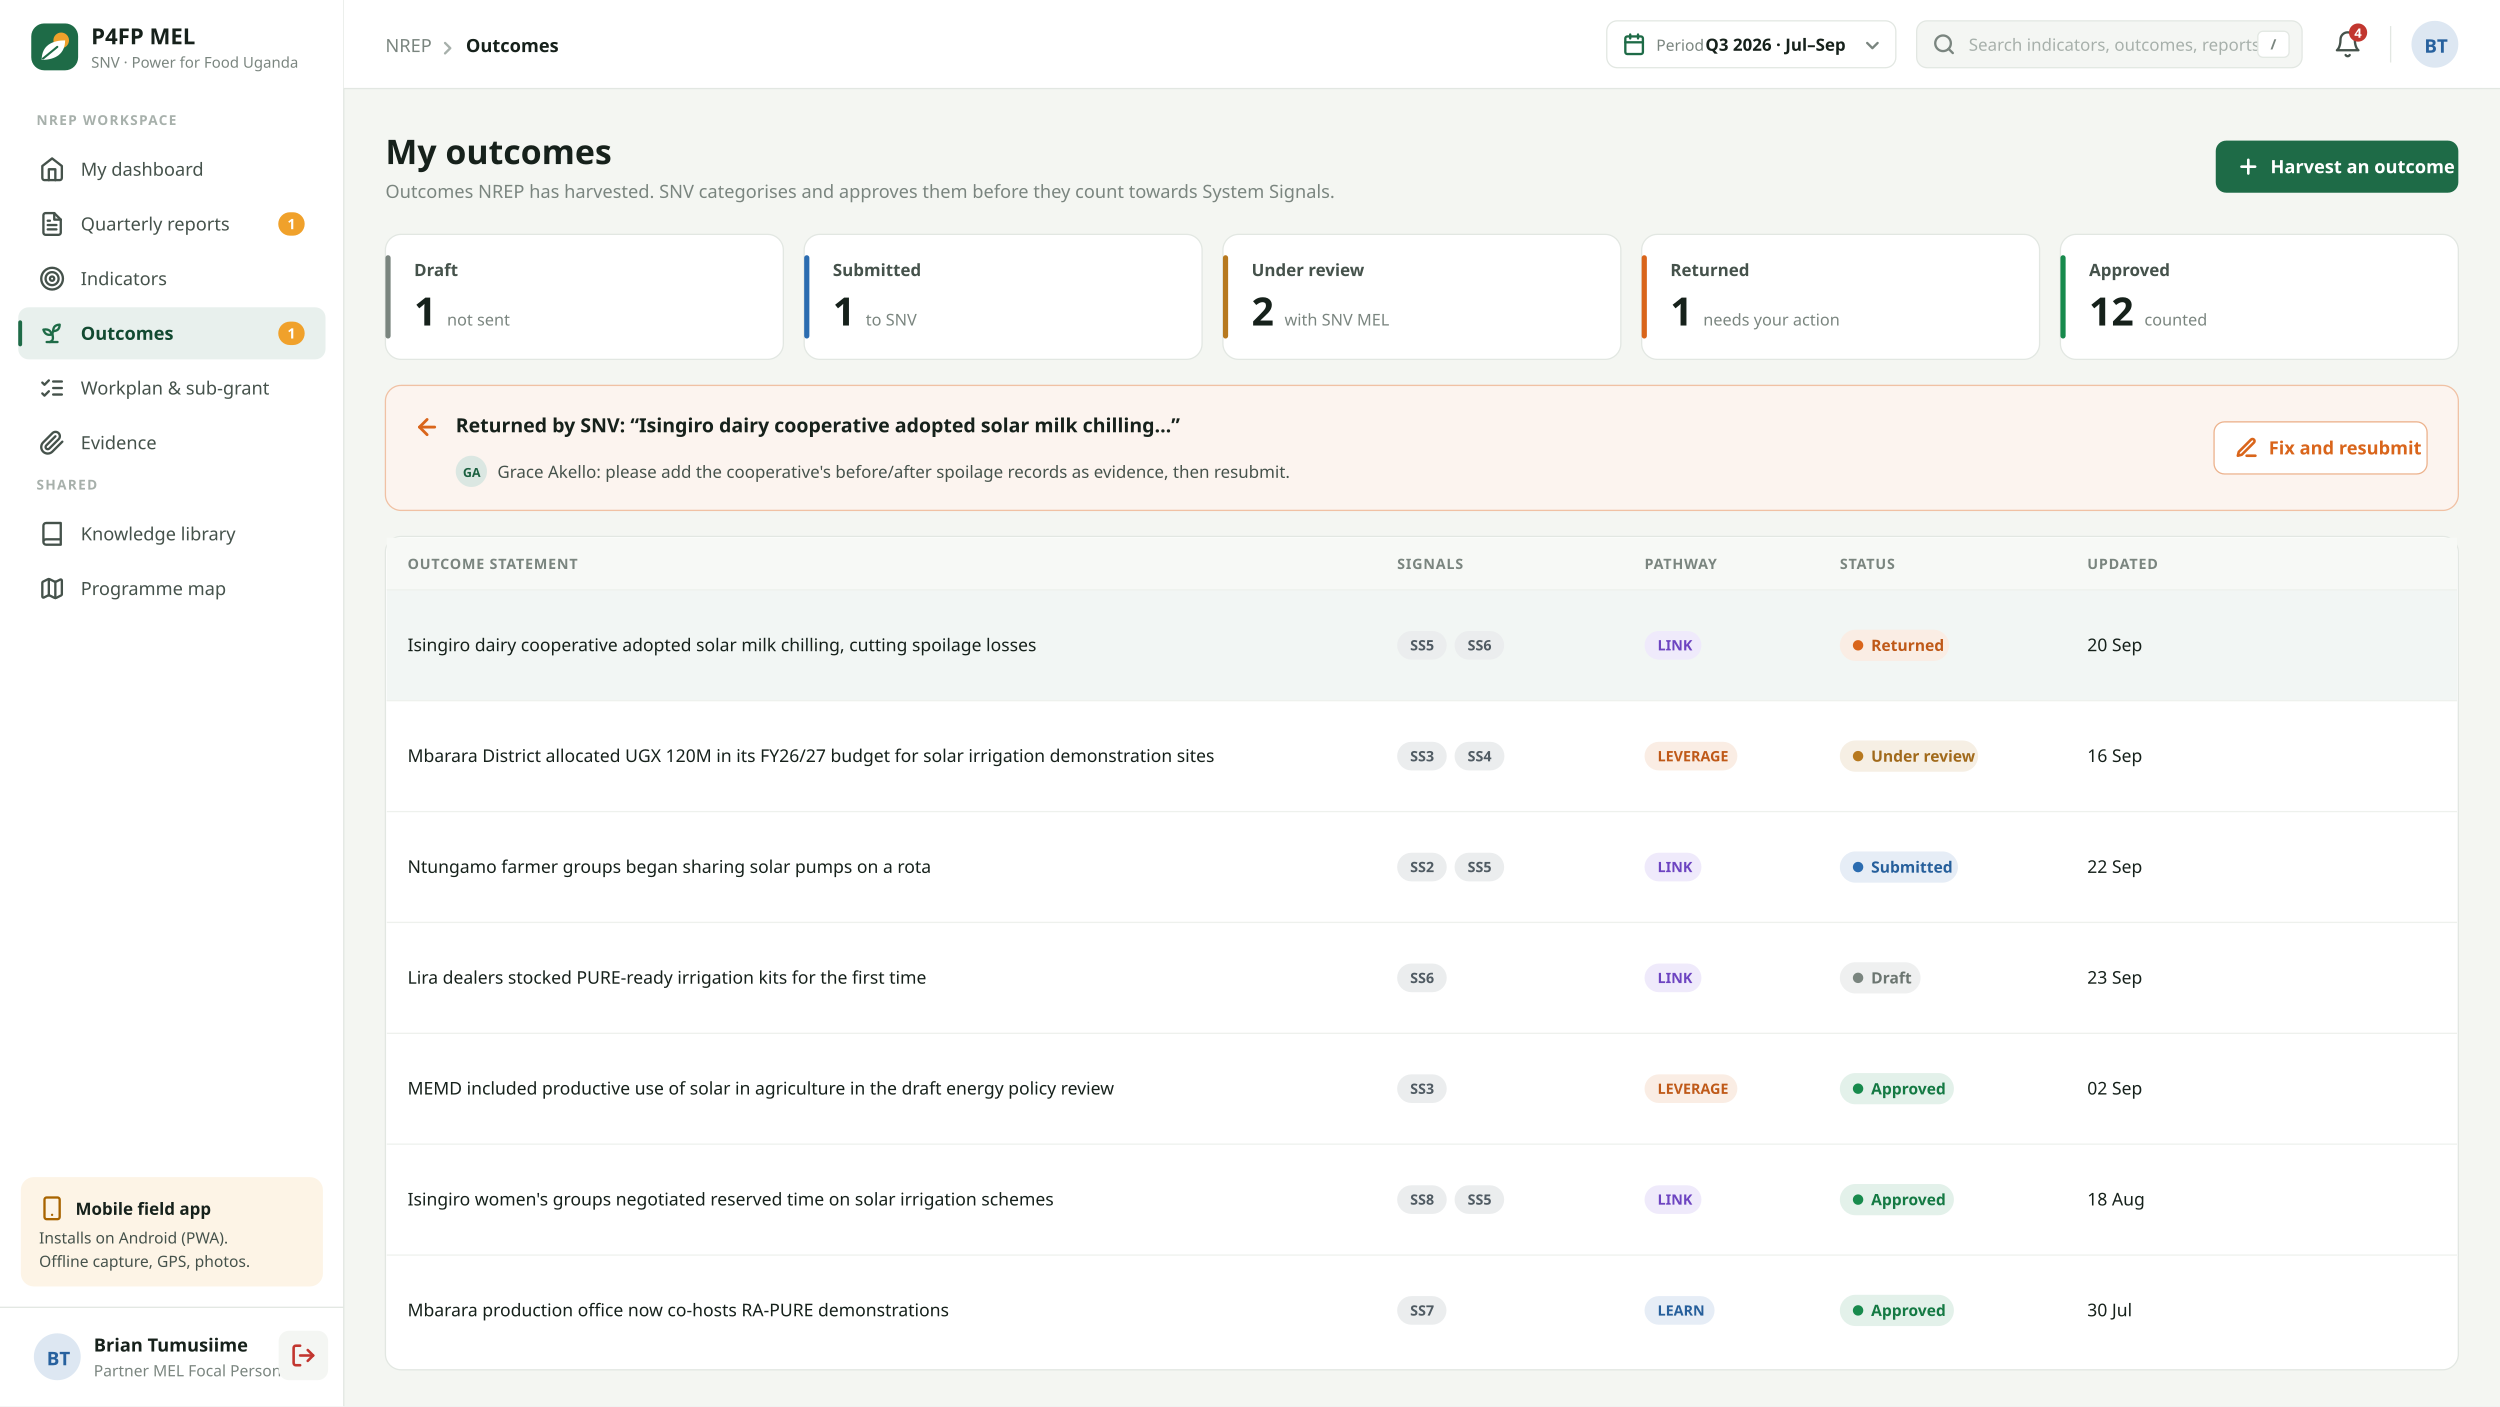
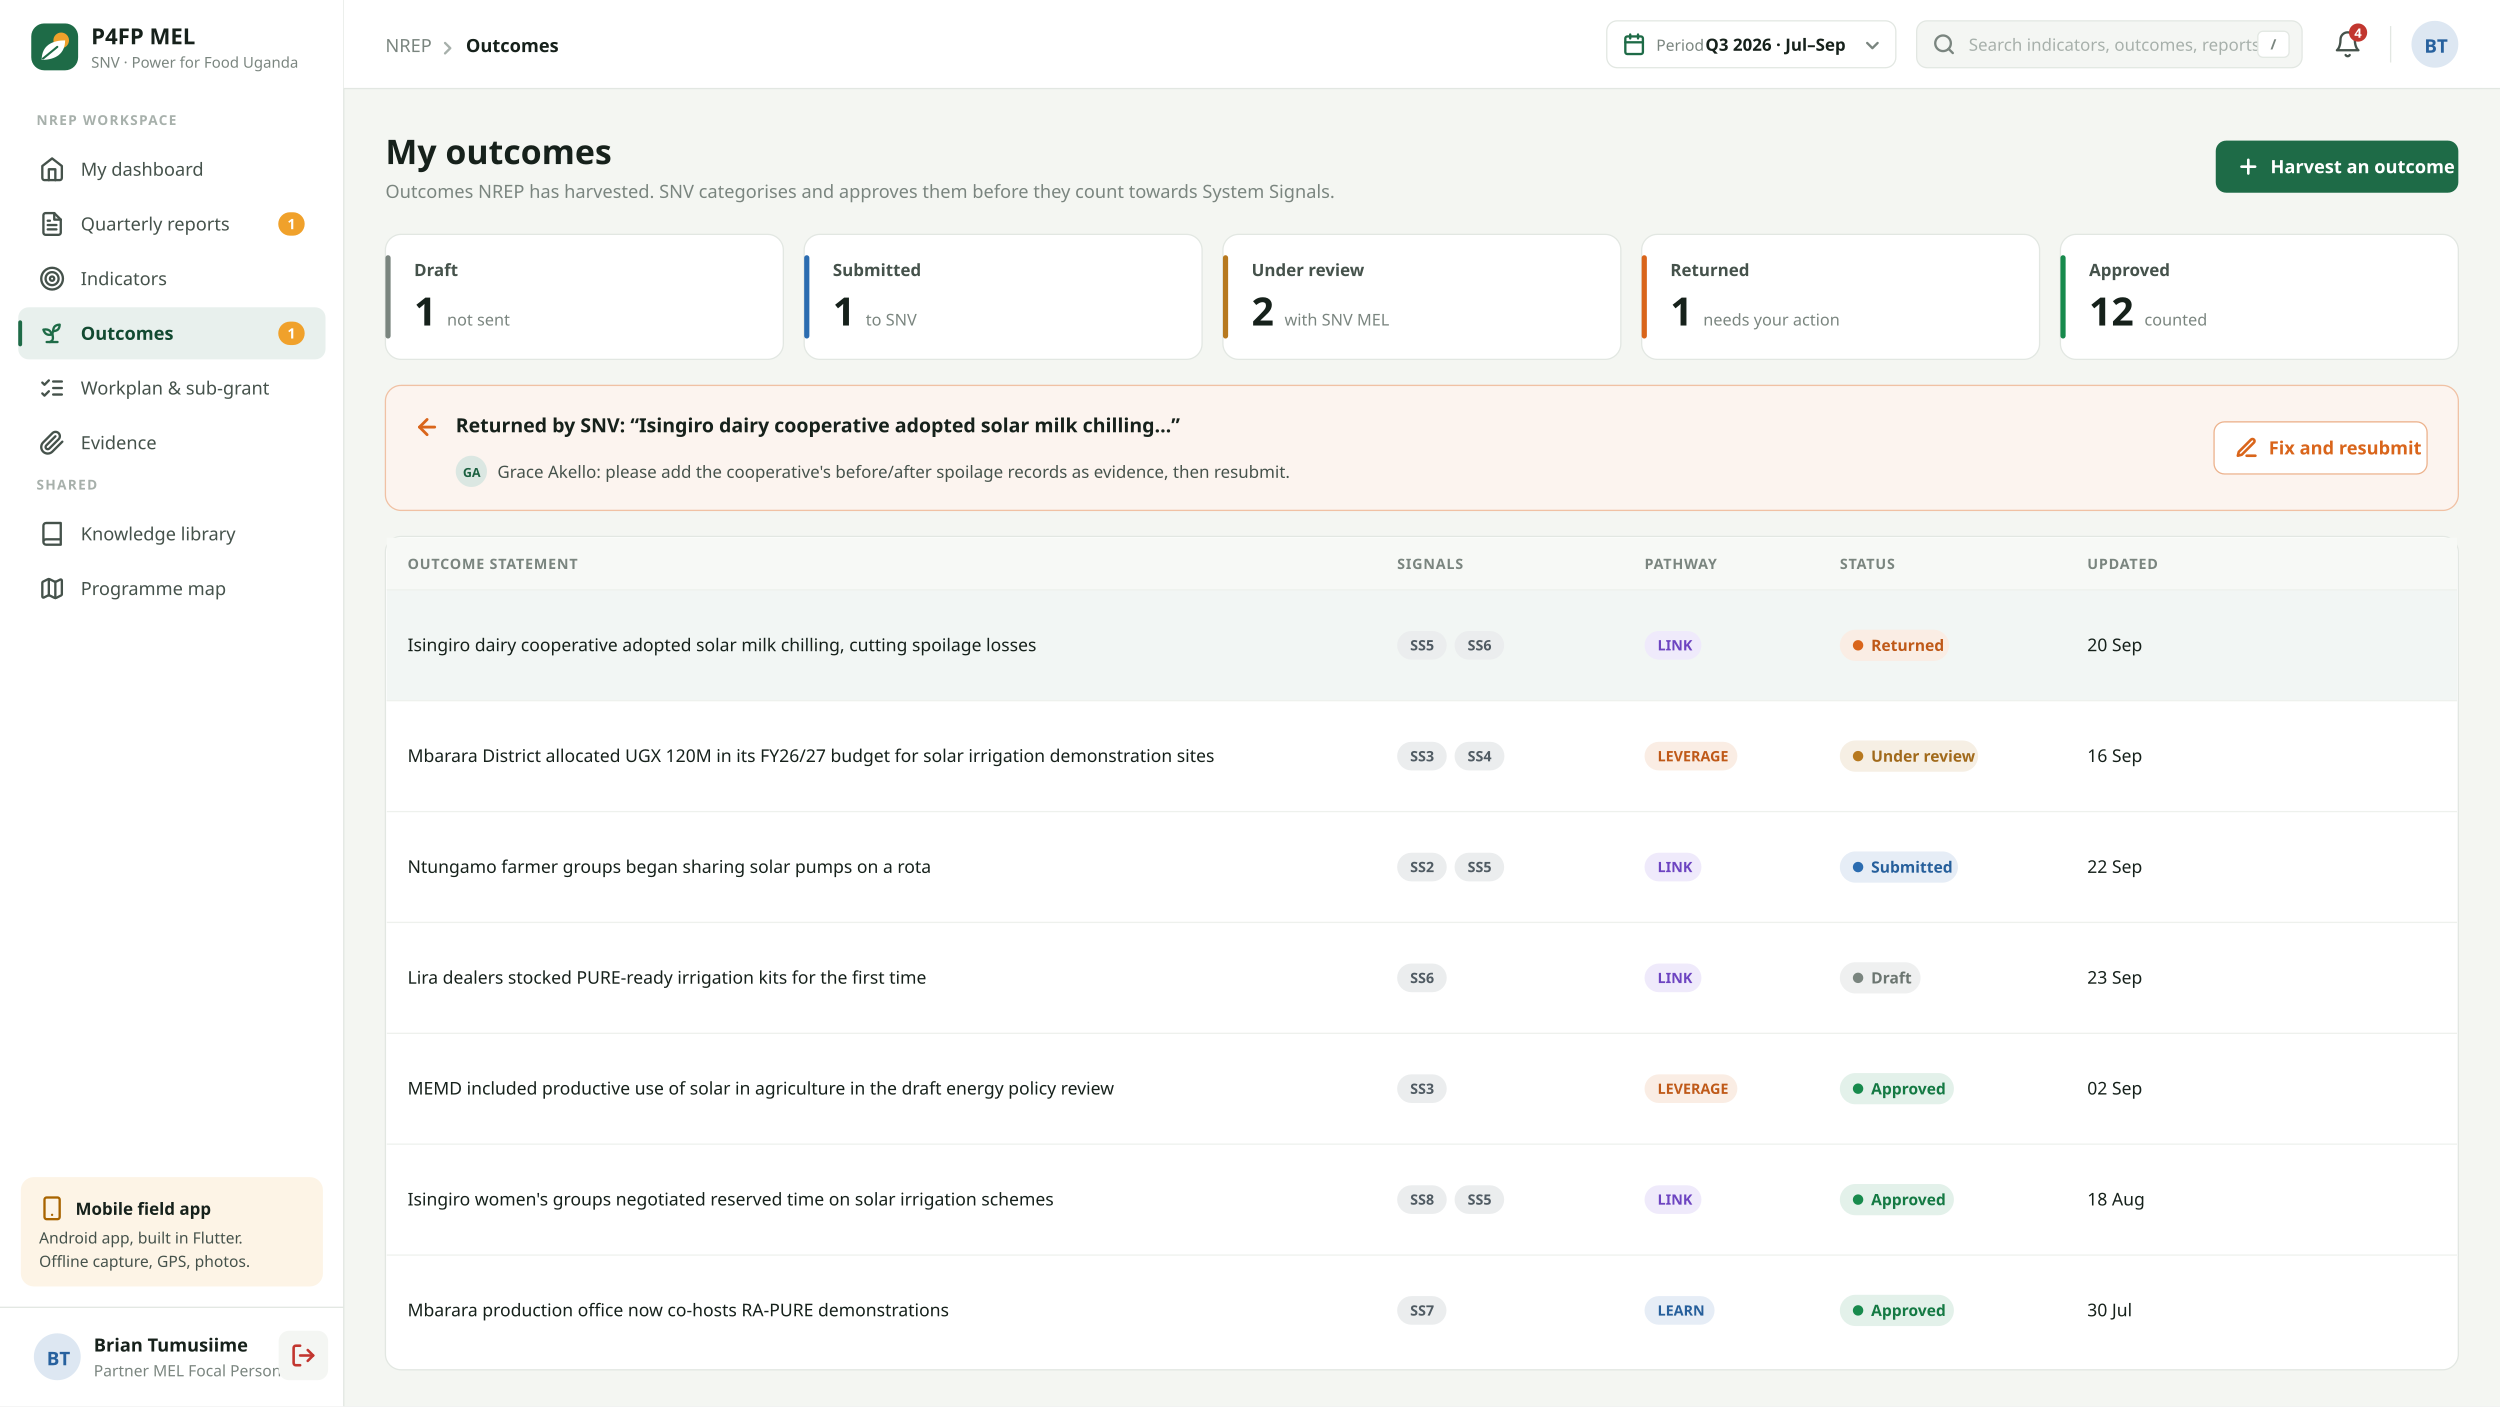
<svg xmlns="http://www.w3.org/2000/svg" width="1920" height="1080" viewBox="0 0 1920 1080">
  <rect id="page-background" x="0.0" y="0.0" width="1920.0" height="1080.0" fill="#F4F6F2" />
  <g id="sidebar">
    <rect id="sidebar-bg" x="0.0" y="0.0" width="264.0" height="1080.0" fill="#FFFFFF" />
    <line x1="264.0" y1="0.0" x2="264.0" y2="1080.0" stroke="#E2E7E2" stroke-width="1" />
    <g id="logo-mark">
      <rect x="24.0" y="18.0" width="36.0" height="36.0" rx="10.0" fill="#1E6B47" />
      <circle cx="47.0" cy="31.0" r="6.0" fill="#F0A12B" />
      <path d="M32.0 46.0 C32.0 35.0 40.0 31.0 50.0 31.0 C50.0 41.0 43.0 46.0 32.0 46.0 Z" fill="#FFFFFF" />
      <path d="M33.0 45.0 L44.0 36.0" fill="none" stroke="#1E6B47" stroke-width="1.6" stroke-linejoin="round" stroke-linecap="round" />
    </g>
    <text id="product-name" x="70.0" y="34.0" font-family="Segoe UI" font-size="17" font-weight="700" fill="#16211B">P4FP MEL</text>
    <text id="product-sub" x="70.0" y="52.0" font-family="Segoe UI" font-size="11.5" font-weight="400" fill="#7A857F">SNV · Power for Food Uganda</text>
    <text id="nav-group-NREP-WORKSPACE" x="28.0" y="96.0" font-family="Segoe UI" font-size="10.5" font-weight="600" fill="#A7B0AB" letter-spacing="1">NREP WORKSPACE</text>
    <g id="nav-My-dashboard">
      <g id="icon-home" transform="translate(30.0 120.0) scale(0.8333)">
        <path d="M3 9l9-7 9 7v11a2 2 0 0 1-2 2H5a2 2 0 0 1-2-2z" fill="none" stroke="#45524B" stroke-width="2.16" stroke-linecap="round" stroke-linejoin="round" />
        <path d="M9 22V12h6v10" fill="none" stroke="#45524B" stroke-width="2.16" stroke-linecap="round" stroke-linejoin="round" />
      </g>
      <text id="label" x="62.0" y="135.0" font-family="Segoe UI" font-size="14" font-weight="400" fill="#45524B">My dashboard</text>
    </g>
    <g id="nav-Quarterly-reports">
      <g id="icon-file" transform="translate(30.0 162.0) scale(0.8333)">
        <path d="M14 2H6a2 2 0 0 0-2 2v16a2 2 0 0 0 2 2h12a2 2 0 0 0 2-2V8z" fill="none" stroke="#45524B" stroke-width="2.16" stroke-linecap="round" stroke-linejoin="round" />
        <path d="M14 2v6h6" fill="none" stroke="#45524B" stroke-width="2.16" stroke-linecap="round" stroke-linejoin="round" />
        <path d="M16 13H8" fill="none" stroke="#45524B" stroke-width="2.16" stroke-linecap="round" stroke-linejoin="round" />
        <path d="M16 17H8" fill="none" stroke="#45524B" stroke-width="2.16" stroke-linecap="round" stroke-linejoin="round" />
        <path d="M10 9H8" fill="none" stroke="#45524B" stroke-width="2.16" stroke-linecap="round" stroke-linejoin="round" />
      </g>
      <text id="label-2" x="62.0" y="177.0" font-family="Segoe UI" font-size="14" font-weight="400" fill="#45524B">Quarterly reports</text>
      <rect id="badge" x="213.7" y="163.0" width="20.3" height="18.0" rx="9" fill="#F0A12B" />
      <text id="badge-n" x="220.7" y="176.0" font-family="Segoe UI" font-size="11" font-weight="700" fill="#FFFFFF">1</text>
    </g>
    <g id="nav-Indicators">
      <g id="icon-target" transform="translate(30.0 204.0) scale(0.8333)">
        <path d="M12 2a10 10 0 1 0 0 20 10 10 0 1 0 0-20z" fill="none" stroke="#45524B" stroke-width="2.16" stroke-linecap="round" stroke-linejoin="round" />
        <path d="M12 6a6 6 0 1 0 0 12 6 6 0 1 0 0-12z" fill="none" stroke="#45524B" stroke-width="2.16" stroke-linecap="round" stroke-linejoin="round" />
        <path d="M12 10a2 2 0 1 0 0 4 2 2 0 1 0 0-4z" fill="none" stroke="#45524B" stroke-width="2.16" stroke-linecap="round" stroke-linejoin="round" />
      </g>
      <text id="label-3" x="62.0" y="219.0" font-family="Segoe UI" font-size="14" font-weight="400" fill="#45524B">Indicators</text>
    </g>
    <g id="nav-Outcomes">
      <rect id="active-bg" x="14.0" y="236.0" width="236.0" height="40.0" rx="8" fill="#E8F0ED" />
      <rect id="active-bar" x="14.0" y="246.0" width="3.0" height="20.0" rx="1.5" fill="#1E6B47" />
      <g id="icon-sprout" transform="translate(30.0 246.0) scale(0.8333)">
        <path d="M7 20h10" fill="none" stroke="#1E6B47" stroke-width="2.16" stroke-linecap="round" stroke-linejoin="round" />
        <path d="M10 20c5.5-2.5.8-6.4 3-10" fill="none" stroke="#1E6B47" stroke-width="2.16" stroke-linecap="round" stroke-linejoin="round" />
        <path d="M9.5 9.4c1.1.8 1.8 2.2 2.3 3.7-2 .4-3.5.4-4.8-.3-1.2-.6-2.3-1.9-3-4.2 2.8-.5 4.4 0 5.5.8z" fill="none" stroke="#1E6B47" stroke-width="2.16" stroke-linecap="round" stroke-linejoin="round" />
        <path d="M14.1 6a7 7 0 0 0-1.1 4c1.9-.1 3.3-.6 4.3-1.4 1-1 1.6-2.3 1.7-4.6-2.7.1-4 1-4.9 2z" fill="none" stroke="#1E6B47" stroke-width="2.16" stroke-linecap="round" stroke-linejoin="round" />
      </g>
      <text id="label-4" x="62.0" y="261.0" font-family="Segoe UI" font-size="14" font-weight="600" fill="#124A31">Outcomes</text>
      <rect id="badge-2" x="213.7" y="247.0" width="20.3" height="18.0" rx="9" fill="#F0A12B" />
      <text id="badge-n-2" x="220.7" y="260.0" font-family="Segoe UI" font-size="11" font-weight="700" fill="#FFFFFF">1</text>
    </g>
    <g id="nav-Workplan-sub-grant">
      <g id="icon-listcheck" transform="translate(30.0 288.0) scale(0.8333)">
        <path d="M3 17l2 2 4-4" fill="none" stroke="#45524B" stroke-width="2.16" stroke-linecap="round" stroke-linejoin="round" />
        <path d="M3 7l2 2 4-4" fill="none" stroke="#45524B" stroke-width="2.16" stroke-linecap="round" stroke-linejoin="round" />
        <path d="M13 6h8" fill="none" stroke="#45524B" stroke-width="2.16" stroke-linecap="round" stroke-linejoin="round" />
        <path d="M13 12h8" fill="none" stroke="#45524B" stroke-width="2.16" stroke-linecap="round" stroke-linejoin="round" />
        <path d="M13 18h8" fill="none" stroke="#45524B" stroke-width="2.16" stroke-linecap="round" stroke-linejoin="round" />
      </g>
      <text id="label-5" x="62.0" y="303.0" font-family="Segoe UI" font-size="14" font-weight="400" fill="#45524B">Workplan &amp; sub-grant</text>
    </g>
    <g id="nav-Evidence">
      <g id="icon-clip" transform="translate(30.0 330.0) scale(0.8333)">
        <path d="M21.44 11.05l-9.19 9.19a6 6 0 0 1-8.49-8.49l8.57-8.57A4 4 0 1 1 18 8.84l-8.59 8.57a2 2 0 0 1-2.83-2.83l8.49-8.48" fill="none" stroke="#45524B" stroke-width="2.16" stroke-linecap="round" stroke-linejoin="round" />
      </g>
      <text id="label-6" x="62.0" y="345.0" font-family="Segoe UI" font-size="14" font-weight="400" fill="#45524B">Evidence</text>
    </g>
    <text id="nav-group-SHARED" x="28.0" y="376.0" font-family="Segoe UI" font-size="10.5" font-weight="600" fill="#A7B0AB" letter-spacing="1">SHARED</text>
    <g id="nav-Knowledge-library">
      <g id="icon-book" transform="translate(30.0 400.0) scale(0.8333)">
        <path d="M4 19.5v-15A2.5 2.5 0 0 1 6.5 2H20v20H6.5a2.5 2.5 0 0 1 0-5H20" fill="none" stroke="#45524B" stroke-width="2.16" stroke-linecap="round" stroke-linejoin="round" />
      </g>
      <text id="label-7" x="62.0" y="415.0" font-family="Segoe UI" font-size="14" font-weight="400" fill="#45524B">Knowledge library</text>
    </g>
    <g id="nav-Programme-map">
      <g id="icon-map" transform="translate(30.0 442.0) scale(0.8333)">
        <path d="M14.1 5.55a2 2 0 0 0 1.8 0l3.65-1.83A1 1 0 0 1 21 4.62v12.76a1 1 0 0 1-.55.9l-4.55 2.27a2 2 0 0 1-1.8 0l-4.2-2.1a2 2 0 0 0-1.8 0l-3.65 1.83A1 1 0 0 1 3 19.38V6.62a1 1 0 0 1 .55-.9l4.55-2.27a2 2 0 0 1 1.8 0z" fill="none" stroke="#45524B" stroke-width="2.16" stroke-linecap="round" stroke-linejoin="round" />
        <path d="M15 5.76v15" fill="none" stroke="#45524B" stroke-width="2.16" stroke-linecap="round" stroke-linejoin="round" />
        <path d="M9 3.24v15" fill="none" stroke="#45524B" stroke-width="2.16" stroke-linecap="round" stroke-linejoin="round" />
      </g>
      <text id="label-8" x="62.0" y="457.0" font-family="Segoe UI" font-size="14" font-weight="400" fill="#45524B">Programme map</text>
    </g>
    <g id="sidebar-help-card">
      <rect x="16.0" y="904.0" width="232.0" height="84.0" rx="10" fill="#FDF4E6" />
      <g id="icon-phone" transform="translate(30.0 918.0) scale(0.8333)">
        <path d="M7 2h10a2 2 0 0 1 2 2v16a2 2 0 0 1-2 2H7a2 2 0 0 1-2-2V4a2 2 0 0 1 2-2z" fill="none" stroke="#A86400" stroke-width="2.16" stroke-linecap="round" stroke-linejoin="round" />
        <path d="M12 18h.01" fill="none" stroke="#A86400" stroke-width="2.16" stroke-linecap="round" stroke-linejoin="round" />
      </g>
      <text id="Mobile-field-app" x="58.0" y="933.0" font-family="Segoe UI" font-size="13" font-weight="600" fill="#16211B">Mobile field app</text>
-       <text id="Installs-on-Android-PWA" x="30.0" y="955.0" font-family="Segoe UI" font-size="12" font-weight="400" fill="#45524B">Installs on Android (PWA).</text>
+       <text id="Android-app-built-in-Flutte" x="30.0" y="955.0" font-family="Segoe UI" font-size="12" font-weight="400" fill="#45524B">Android app, built in Flutter.</text>
      <text id="Offline-capture-GPS-photos" x="30.0" y="973.0" font-family="Segoe UI" font-size="12" font-weight="400" fill="#45524B">Offline capture, GPS, photos.</text>
    </g>
    <g id="sidebar-user">
      <line x1="0.0" y1="1004.0" x2="264.0" y2="1004.0" stroke="#E2E7E2" stroke-width="1" />
      <g id="avatar-BT">
        <circle cx="44.0" cy="1042.0" r="18.0" fill="#DDE7F2" />
        <text id="BT" x="35.9" y="1048.5" font-family="Segoe UI" font-size="14.4" font-weight="600" fill="#27619E">BT</text>
      </g>
      <text id="Brian-Tumusiime" x="72.0" y="1038.0" font-family="Segoe UI" font-size="14" font-weight="600" fill="#16211B">Brian Tumusiime</text>
      <text id="Partner-MEL-Focal-Person" x="72.0" y="1057.0" font-family="Segoe UI" font-size="12" font-weight="400" fill="#7A857F">Partner MEL Focal Person</text>
      <rect id="sign-out-button" x="214.0" y="1022.0" width="38.0" height="38.0" rx="8" fill="#F4F6F3" />
      <g id="icon-logout" transform="translate(223.0 1031.0) scale(0.8333)">
        <path d="M9 21H5a2 2 0 0 1-2-2V5a2 2 0 0 1 2-2h4" fill="none" stroke="#C2362F" stroke-width="2.40" stroke-linecap="round" stroke-linejoin="round" />
        <path d="M16 17l5-5-5-5" fill="none" stroke="#C2362F" stroke-width="2.40" stroke-linecap="round" stroke-linejoin="round" />
        <path d="M21 12H9" fill="none" stroke="#C2362F" stroke-width="2.40" stroke-linecap="round" stroke-linejoin="round" />
      </g>
    </g>
  </g>
  <g id="top-bar">
    <rect id="top-bar-bg" x="264.0" y="0.0" width="1656.0" height="68.0" fill="#FFFFFF" />
    <line x1="264.0" y1="68.0" x2="1920.0" y2="68.0" stroke="#E2E7E2" stroke-width="1" />
    <text id="crumb-NREP" x="296.0" y="40.0" font-family="Segoe UI" font-size="14" font-weight="400" fill="#7A857F">NREP</text>
    <g id="icon-chevright" transform="translate(335.8 29.0) scale(0.6667)">
      <path d="M9 18l6-6-6-6" fill="none" stroke="#A7B0AB" stroke-width="2.70" stroke-linecap="round" stroke-linejoin="round" />
    </g>
    <text id="crumb-Outcomes" x="357.8" y="40.0" font-family="Segoe UI" font-size="14" font-weight="600" fill="#16211B">Outcomes</text>
    <g id="avatar-BT-2">
      <circle cx="1870.0" cy="34.0" r="18.0" fill="#DDE7F2" />
      <text id="BT-2" x="1861.9" y="40.5" font-family="Segoe UI" font-size="14.4" font-weight="600" fill="#27619E">BT</text>
    </g>
    <line x1="1836.0" y1="20.0" x2="1836.0" y2="48.0" stroke="#E2E7E2" stroke-width="1" />
    <g id="notifications">
      <g id="icon-bell" transform="translate(1792.0 23.0) scale(0.9167)">
        <path d="M6 8a6 6 0 0 1 12 0c0 7 3 9 3 9H3s3-2 3-9" fill="none" stroke="#45524B" stroke-width="1.96" stroke-linecap="round" stroke-linejoin="round" />
        <path d="M10.3 21a1.94 1.94 0 0 0 3.4 0" fill="none" stroke="#45524B" stroke-width="1.96" stroke-linecap="round" stroke-linejoin="round" />
      </g>
      <circle cx="1811.0" cy="25.0" r="7.0" fill="#C2362F" />
      <text id="4" x="1808.1" y="29.0" font-family="Segoe UI" font-size="10" font-weight="700" fill="#FFFFFF">4</text>
    </g>
    <g id="search">
      <rect x="1472.0" y="16.0" width="296.0" height="36.0" rx="8" fill="#F4F6F3" stroke="#E2E7E2" stroke-width="1" />
      <g id="icon-search" transform="translate(1484.0 25.0) scale(0.75)">
        <path d="M11 3a8 8 0 1 0 0 16 8 8 0 1 0 0-16z" fill="none" stroke="#7A857F" stroke-width="2.40" stroke-linecap="round" stroke-linejoin="round" />
        <path d="M21 21l-4.3-4.3" fill="none" stroke="#7A857F" stroke-width="2.40" stroke-linecap="round" stroke-linejoin="round" />
      </g>
      <text id="Search-indicators-outcomes" x="1512.0" y="39.0" font-family="Segoe UI" font-size="13" font-weight="400" fill="#A7B0AB">Search indicators, outcomes, reports…</text>
      <rect x="1734.0" y="24.0" width="24.0" height="20.0" rx="4" fill="#FFFFFF" stroke="#E2E7E2" stroke-width="1" />
      <text id="layer" x="1743.7" y="38.0" font-family="Segoe UI" font-size="11" font-weight="600" fill="#7A857F">/</text>
    </g>
    <g id="period-selector">
      <rect x="1234.0" y="16.0" width="222.0" height="36.0" rx="8" fill="#FFFFFF" stroke="#E2E7E2" stroke-width="1" />
      <g id="icon-calendar" transform="translate(1246.0 25.0) scale(0.75)">
        <path d="M5 4h14a2 2 0 0 1 2 2v14a2 2 0 0 1-2 2H5a2 2 0 0 1-2-2V6a2 2 0 0 1 2-2z" fill="none" stroke="#1E6B47" stroke-width="2.40" stroke-linecap="round" stroke-linejoin="round" />
        <path d="M16 2v4" fill="none" stroke="#1E6B47" stroke-width="2.40" stroke-linecap="round" stroke-linejoin="round" />
        <path d="M8 2v4" fill="none" stroke="#1E6B47" stroke-width="2.40" stroke-linecap="round" stroke-linejoin="round" />
        <path d="M3 10h18" fill="none" stroke="#1E6B47" stroke-width="2.40" stroke-linecap="round" stroke-linejoin="round" />
      </g>
      <text id="Period" x="1272.0" y="39.0" font-family="Segoe UI" font-size="12" font-weight="400" fill="#7A857F">Period</text>
      <text id="Q3-2026-Jul-Sep" x="1309.7" y="39.0" font-family="Segoe UI" font-size="13" font-weight="600" fill="#16211B">Q3 2026 · Jul–Sep</text>
      <g id="icon-chevdown" transform="translate(1430.0 27.0) scale(0.6667)">
        <path d="M6 9l6 6 6-6" fill="none" stroke="#7A857F" stroke-width="2.70" stroke-linecap="round" stroke-linejoin="round" />
      </g>
    </g>
  </g>
  <text id="page-title" x="296.0" y="126.0" font-family="Segoe UI" font-size="26" font-weight="700" fill="#16211B">My outcomes</text>
  <text id="page-subtitle" x="296.0" y="152.0" font-family="Segoe UI" font-size="14" font-weight="400" fill="#7A857F">Outcomes NREP has harvested. SNV categorises and approves them before they count towards System Signals.</text>
  <g id="button-Harvest-an-outcome">
    <rect x="1701.7" y="108.0" width="186.3" height="40.0" rx="8" fill="#1E6B47" />
    <g id="icon-plus" transform="translate(1717.7 119.0) scale(0.75)">
      <path d="M12 5v14" fill="none" stroke="#FFFFFF" stroke-width="2.67" stroke-linecap="round" stroke-linejoin="round" />
      <path d="M5 12h14" fill="none" stroke="#FFFFFF" stroke-width="2.67" stroke-linecap="round" stroke-linejoin="round" />
    </g>
    <text id="Harvest-an-outcome" x="1743.7" y="133.0" font-family="Segoe UI" font-size="14" font-weight="600" fill="#FFFFFF">Harvest an outcome</text>
  </g>
  <g id="tile-Draft">
    <rect x="296.0" y="180.0" width="305.6" height="96.0" rx="12" fill="#FFFFFF" stroke="#E2E7E2" stroke-width="1" />
    <rect x="296.0" y="196.0" width="4.0" height="64.0" rx="2" fill="#7A857F" />
    <text id="Draft" x="318.0" y="212.0" font-family="Segoe UI" font-size="13" font-weight="600" fill="#45524B">Draft</text>
    <text id="1" x="318.0" y="250.0" font-family="Segoe UI" font-size="30" font-weight="700" fill="#16211B">1</text>
    <text id="not-sent" x="343.3" y="250.0" font-family="Segoe UI" font-size="12.5" font-weight="400" fill="#7A857F">not sent</text>
  </g>
  <g id="tile-Submitted">
    <rect x="617.6" y="180.0" width="305.6" height="96.0" rx="12" fill="#FFFFFF" stroke="#E2E7E2" stroke-width="1" />
    <rect x="617.6" y="196.0" width="4.0" height="64.0" rx="2" fill="#2B6CB0" />
    <text id="Submitted" x="639.6" y="212.0" font-family="Segoe UI" font-size="13" font-weight="600" fill="#45524B">Submitted</text>
    <text id="1-2" x="639.6" y="250.0" font-family="Segoe UI" font-size="30" font-weight="700" fill="#16211B">1</text>
    <text id="to-SNV" x="664.9" y="250.0" font-family="Segoe UI" font-size="12.5" font-weight="400" fill="#7A857F">to SNV</text>
  </g>
  <g id="tile-Under-review">
    <rect x="939.2" y="180.0" width="305.6" height="96.0" rx="12" fill="#FFFFFF" stroke="#E2E7E2" stroke-width="1" />
    <rect x="939.2" y="196.0" width="4.0" height="64.0" rx="2" fill="#B7791F" />
    <text id="Under-review" x="961.2" y="212.0" font-family="Segoe UI" font-size="13" font-weight="600" fill="#45524B">Under review</text>
    <text id="2" x="961.2" y="250.0" font-family="Segoe UI" font-size="30" font-weight="700" fill="#16211B">2</text>
    <text id="with-SNV-MEL" x="986.5" y="250.0" font-family="Segoe UI" font-size="12.5" font-weight="400" fill="#7A857F">with SNV MEL</text>
  </g>
  <g id="tile-Returned">
    <rect x="1260.8" y="180.0" width="305.6" height="96.0" rx="12" fill="#FFFFFF" stroke="#E2E7E2" stroke-width="1" />
    <rect x="1260.8" y="196.0" width="4.0" height="64.0" rx="2" fill="#D9651B" />
    <text id="Returned" x="1282.8" y="212.0" font-family="Segoe UI" font-size="13" font-weight="600" fill="#45524B">Returned</text>
    <text id="1-3" x="1282.8" y="250.0" font-family="Segoe UI" font-size="30" font-weight="700" fill="#16211B">1</text>
    <text id="needs-your-action" x="1308.1" y="250.0" font-family="Segoe UI" font-size="12.5" font-weight="400" fill="#7A857F">needs your action</text>
  </g>
  <g id="tile-Approved">
    <rect x="1582.4" y="180.0" width="305.6" height="96.0" rx="12" fill="#FFFFFF" stroke="#E2E7E2" stroke-width="1" />
    <rect x="1582.4" y="196.0" width="4.0" height="64.0" rx="2" fill="#178A4C" />
    <text id="Approved" x="1604.4" y="212.0" font-family="Segoe UI" font-size="13" font-weight="600" fill="#45524B">Approved</text>
    <text id="12" x="1604.4" y="250.0" font-family="Segoe UI" font-size="30" font-weight="700" fill="#16211B">12</text>
    <text id="counted" x="1646.9" y="250.0" font-family="Segoe UI" font-size="12.5" font-weight="400" fill="#7A857F">counted</text>
  </g>
  <g id="returned-banner">
    <rect x="296.0" y="296.0" width="1592.0" height="96.0" rx="12" fill="#FCF4EF" stroke="#F0C1A4" stroke-width="1" />
    <g id="icon-arrowleft" transform="translate(318.0 318.0) scale(0.8333)">
      <path d="M19 12H5" fill="none" stroke="#D9651B" stroke-width="2.64" stroke-linecap="round" stroke-linejoin="round" />
      <path d="M12 19l-7-7 7-7" fill="none" stroke="#D9651B" stroke-width="2.64" stroke-linecap="round" stroke-linejoin="round" />
    </g>
    <text id="Returned-by-SNV-Isingiro-d" x="350.0" y="332.0" font-family="Segoe UI" font-size="15" font-weight="600" fill="#16211B">Returned by SNV: “Isingiro dairy cooperative adopted solar milk chilling…”</text>
    <g id="avatar-GA">
      <circle cx="362.0" cy="362.0" r="12.0" fill="#DBE7E2" />
      <text id="GA" x="355.5" y="366.3" font-family="Segoe UI" font-size="9.6" font-weight="600" fill="#1B6040">GA</text>
    </g>
    <text id="Grace-Akello-please-add-the" x="382.0" y="367.0" font-family="Segoe UI" font-size="13" font-weight="400" fill="#45524B">Grace Akello: please add the cooperative's before/after spoilage records as evidence, then resubmit.</text>
    <g id="button-Fix-and-resubmit">
      <rect x="1700.4" y="324.0" width="163.6" height="40.0" rx="8" fill="#FFFFFF" stroke="#ECB28D" stroke-width="1" />
      <g id="icon-edit" transform="translate(1716.4 335.0) scale(0.75)">
        <path d="M12 20h9" fill="none" stroke="#D9651B" stroke-width="2.67" stroke-linecap="round" stroke-linejoin="round" />
        <path d="M16.5 3.5a2.12 2.12 0 0 1 3 3L7 19l-4 1 1-4z" fill="none" stroke="#D9651B" stroke-width="2.67" stroke-linecap="round" stroke-linejoin="round" />
      </g>
      <text id="Fix-and-resubmit" x="1742.4" y="349.0" font-family="Segoe UI" font-size="14" font-weight="600" fill="#D9651B">Fix and resubmit</text>
    </g>
  </g>
  <g id="outcome-list">
    <rect x="296.0" y="412.0" width="1592.0" height="640.0" rx="12" fill="#FFFFFF" stroke="#E2E7E2" stroke-width="1" />
    <g id="table">
      <rect id="header-bg" x="297.0" y="413.0" width="1590.0" height="40.0" fill="#F7F9F6" />
      <text id="OUTCOME-STATEMENT" x="313.0" y="437.0" font-family="Segoe UI" font-size="11" font-weight="600" fill="#7A857F" letter-spacing="0.6">OUTCOME STATEMENT</text>
      <text id="SIGNALS" x="1073.0" y="437.0" font-family="Segoe UI" font-size="11" font-weight="600" fill="#7A857F" letter-spacing="0.6">SIGNALS</text>
      <text id="PATHWAY" x="1263.0" y="437.0" font-family="Segoe UI" font-size="11" font-weight="600" fill="#7A857F" letter-spacing="0.6">PATHWAY</text>
      <text id="STATUS" x="1413.0" y="437.0" font-family="Segoe UI" font-size="11" font-weight="600" fill="#7A857F" letter-spacing="0.6">STATUS</text>
      <text id="UPDATED" x="1603.0" y="437.0" font-family="Segoe UI" font-size="11" font-weight="600" fill="#7A857F" letter-spacing="0.6">UPDATED</text>
      <g id="row-1">
        <rect x="297.0" y="453.0" width="1590.0" height="85.1" fill="#F2F6F4" />
        <line x1="297.0" y1="453.0" x2="1887.0" y2="453.0" stroke="#EEF1ED" stroke-width="1" />
        <text id="Isingiro-dairy-cooperative-a" x="313.0" y="500.1" font-family="Segoe UI" font-size="13.5" font-weight="400" fill="#16211B">Isingiro dairy cooperative adopted solar milk chilling, cutting spoilage losses</text>
        <g id="chip-SS5">
          <rect x="1073.0" y="484.6" width="38.1" height="22.0" rx="11.0" fill="#EBEDEE" />
          <text id="SS5" x="1083.0" y="499.5" font-family="Segoe UI" font-size="11" font-weight="600" fill="#505B63">SS5</text>
        </g>
        <g id="chip-SS6">
          <rect x="1117.1" y="484.6" width="38.1" height="22.0" rx="11.0" fill="#EBEDEE" />
          <text id="SS6" x="1127.1" y="499.5" font-family="Segoe UI" font-size="11" font-weight="600" fill="#505B63">SS6</text>
        </g>
        <g id="chip-LINK">
          <rect x="1263.0" y="484.6" width="43.7" height="22.0" rx="11.0" fill="#EFEAFB" />
          <text id="LINK" x="1273.0" y="499.5" font-family="Segoe UI" font-size="11" font-weight="600" fill="#6D44C1">LINK</text>
        </g>
        <g id="chip-Returned">
          <rect x="1413.0" y="483.6" width="83.9" height="24.0" rx="12.0" fill="#FAEDE4" />
          <circle cx="1427.0" cy="495.6" r="4.0" fill="#D9651B" />
          <text id="Returned-2" x="1437.0" y="499.9" font-family="Segoe UI" font-size="12" font-weight="600" fill="#BF5918">Returned</text>
        </g>
        <text id="20-Sep" x="1603.0" y="500.1" font-family="Segoe UI" font-size="13.5" font-weight="400" fill="#16211B">20 Sep</text>
      </g>
      <g id="row-2">
        <line x1="297.0" y1="538.1" x2="1887.0" y2="538.1" stroke="#EEF1ED" stroke-width="1" />
        <text id="Mbarara-District-allocated-U" x="313.0" y="585.2" font-family="Segoe UI" font-size="13.5" font-weight="400" fill="#16211B">Mbarara District allocated UGX 120M in its FY26/27 budget for solar irrigation demonstration sites</text>
        <g id="chip-SS3">
          <rect x="1073.0" y="569.7" width="38.1" height="22.0" rx="11.0" fill="#EBEDEE" />
          <text id="SS3" x="1083.0" y="584.7" font-family="Segoe UI" font-size="11" font-weight="600" fill="#505B63">SS3</text>
        </g>
        <g id="chip-SS4">
          <rect x="1117.1" y="569.7" width="38.3" height="22.0" rx="11.0" fill="#EBEDEE" />
          <text id="SS4" x="1127.1" y="584.7" font-family="Segoe UI" font-size="11" font-weight="600" fill="#505B63">SS4</text>
        </g>
        <g id="chip-LEVERAGE">
          <rect x="1263.0" y="569.7" width="71.3" height="22.0" rx="11.0" fill="#FAEDE4" />
          <text id="LEVERAGE" x="1273.0" y="584.7" font-family="Segoe UI" font-size="11" font-weight="600" fill="#BF5918">LEVERAGE</text>
        </g>
        <g id="chip-Under-review">
          <rect x="1413.0" y="568.7" width="106.2" height="24.0" rx="12.0" fill="#F6EFE4" />
          <circle cx="1427.0" cy="580.7" r="4.0" fill="#B7791F" />
          <text id="Under-review-2" x="1437.0" y="585.0" font-family="Segoe UI" font-size="12" font-weight="600" fill="#A16A1B">Under review</text>
        </g>
        <text id="16-Sep" x="1603.0" y="585.2" font-family="Segoe UI" font-size="13.5" font-weight="400" fill="#16211B">16 Sep</text>
      </g>
      <g id="row-3">
        <line x1="297.0" y1="623.3" x2="1887.0" y2="623.3" stroke="#EEF1ED" stroke-width="1" />
        <text id="Ntungamo-farmer-groups-began" x="313.0" y="670.4" font-family="Segoe UI" font-size="13.5" font-weight="400" fill="#16211B">Ntungamo farmer groups began sharing solar pumps on a rota</text>
        <g id="chip-SS2">
          <rect x="1073.0" y="654.9" width="38.1" height="22.0" rx="11.0" fill="#EBEDEE" />
          <text id="SS2" x="1083.0" y="669.8" font-family="Segoe UI" font-size="11" font-weight="600" fill="#505B63">SS2</text>
        </g>
        <g id="chip-SS5-2">
          <rect x="1117.1" y="654.9" width="38.1" height="22.0" rx="11.0" fill="#EBEDEE" />
          <text id="SS5-2" x="1127.1" y="669.8" font-family="Segoe UI" font-size="11" font-weight="600" fill="#505B63">SS5</text>
        </g>
        <g id="chip-LINK-2">
          <rect x="1263.0" y="654.9" width="43.7" height="22.0" rx="11.0" fill="#EFEAFB" />
          <text id="LINK-2" x="1273.0" y="669.8" font-family="Segoe UI" font-size="11" font-weight="600" fill="#6D44C1">LINK</text>
        </g>
        <g id="chip-Submitted">
          <rect x="1413.0" y="653.9" width="90.7" height="24.0" rx="12.0" fill="#E6EDF6" />
          <circle cx="1427.0" cy="665.9" r="4.0" fill="#2B6CB0" />
          <text id="Submitted-2" x="1437.0" y="670.2" font-family="Segoe UI" font-size="12" font-weight="600" fill="#265F9B">Submitted</text>
        </g>
        <text id="22-Sep" x="1603.0" y="670.4" font-family="Segoe UI" font-size="13.5" font-weight="400" fill="#16211B">22 Sep</text>
      </g>
      <g id="row-4">
        <line x1="297.0" y1="708.4" x2="1887.0" y2="708.4" stroke="#EEF1ED" stroke-width="1" />
        <text id="Lira-dealers-stocked-PURE-re" x="313.0" y="755.5" font-family="Segoe UI" font-size="13.5" font-weight="400" fill="#16211B">Lira dealers stocked PURE-ready irrigation kits for the first time</text>
        <g id="chip-SS6-2">
          <rect x="1073.0" y="740.0" width="38.1" height="22.0" rx="11.0" fill="#EBEDEE" />
          <text id="SS6-2" x="1083.0" y="755.0" font-family="Segoe UI" font-size="11" font-weight="600" fill="#505B63">SS6</text>
        </g>
        <g id="chip-LINK-3">
          <rect x="1263.0" y="740.0" width="43.7" height="22.0" rx="11.0" fill="#EFEAFB" />
          <text id="LINK-3" x="1273.0" y="755.0" font-family="Segoe UI" font-size="11" font-weight="600" fill="#6D44C1">LINK</text>
        </g>
        <g id="chip-Draft">
          <rect x="1413.0" y="739.0" width="62.0" height="24.0" rx="12.0" fill="#EFF0F0" />
          <circle cx="1427.0" cy="751.0" r="4.0" fill="#7A857F" />
          <text id="Draft-2" x="1437.0" y="755.3" font-family="Segoe UI" font-size="12" font-weight="600" fill="#6B7570">Draft</text>
        </g>
        <text id="23-Sep" x="1603.0" y="755.5" font-family="Segoe UI" font-size="13.5" font-weight="400" fill="#16211B">23 Sep</text>
      </g>
      <g id="row-5">
        <line x1="297.0" y1="793.6" x2="1887.0" y2="793.6" stroke="#EEF1ED" stroke-width="1" />
        <text id="MEMD-included-productive-use" x="313.0" y="840.6" font-family="Segoe UI" font-size="13.5" font-weight="400" fill="#16211B">MEMD included productive use of solar in agriculture in the draft energy policy review</text>
        <g id="chip-SS3-2">
          <rect x="1073.0" y="825.1" width="38.1" height="22.0" rx="11.0" fill="#EBEDEE" />
          <text id="SS3-2" x="1083.0" y="840.1" font-family="Segoe UI" font-size="11" font-weight="600" fill="#505B63">SS3</text>
        </g>
        <g id="chip-LEVERAGE-2">
          <rect x="1263.0" y="825.1" width="71.3" height="22.0" rx="11.0" fill="#FAEDE4" />
          <text id="LEVERAGE-2" x="1273.0" y="840.1" font-family="Segoe UI" font-size="11" font-weight="600" fill="#BF5918">LEVERAGE</text>
        </g>
        <g id="chip-Approved">
          <rect x="1413.0" y="824.1" width="87.6" height="24.0" rx="12.0" fill="#E3F1EA" />
          <circle cx="1427.0" cy="836.1" r="4.0" fill="#178A4C" />
          <text id="Approved-2" x="1437.0" y="840.5" font-family="Segoe UI" font-size="12" font-weight="600" fill="#147943">Approved</text>
        </g>
        <text id="02-Sep" x="1603.0" y="840.6" font-family="Segoe UI" font-size="13.5" font-weight="400" fill="#16211B">02 Sep</text>
      </g>
      <g id="row-6">
        <line x1="297.0" y1="878.7" x2="1887.0" y2="878.7" stroke="#EEF1ED" stroke-width="1" />
        <text id="Isingiro-women-s-groups-nego" x="313.0" y="925.8" font-family="Segoe UI" font-size="13.5" font-weight="400" fill="#16211B">Isingiro women's groups negotiated reserved time on solar irrigation schemes</text>
        <g id="chip-SS8">
          <rect x="1073.0" y="910.3" width="38.1" height="22.0" rx="11.0" fill="#EBEDEE" />
          <text id="SS8" x="1083.0" y="925.2" font-family="Segoe UI" font-size="11" font-weight="600" fill="#505B63">SS8</text>
        </g>
        <g id="chip-SS5-3">
          <rect x="1117.1" y="910.3" width="38.1" height="22.0" rx="11.0" fill="#EBEDEE" />
          <text id="SS5-3" x="1127.1" y="925.2" font-family="Segoe UI" font-size="11" font-weight="600" fill="#505B63">SS5</text>
        </g>
        <g id="chip-LINK-4">
          <rect x="1263.0" y="910.3" width="43.7" height="22.0" rx="11.0" fill="#EFEAFB" />
          <text id="LINK-4" x="1273.0" y="925.2" font-family="Segoe UI" font-size="11" font-weight="600" fill="#6D44C1">LINK</text>
        </g>
        <g id="chip-Approved-2">
          <rect x="1413.0" y="909.3" width="87.6" height="24.0" rx="12.0" fill="#E3F1EA" />
          <circle cx="1427.0" cy="921.3" r="4.0" fill="#178A4C" />
          <text id="Approved-3" x="1437.0" y="925.6" font-family="Segoe UI" font-size="12" font-weight="600" fill="#147943">Approved</text>
        </g>
        <text id="18-Aug" x="1603.0" y="925.8" font-family="Segoe UI" font-size="13.5" font-weight="400" fill="#16211B">18 Aug</text>
      </g>
      <g id="row-7">
        <line x1="297.0" y1="963.9" x2="1887.0" y2="963.9" stroke="#EEF1ED" stroke-width="1" />
        <text id="Mbarara-production-office-no" x="313.0" y="1010.9" font-family="Segoe UI" font-size="13.5" font-weight="400" fill="#16211B">Mbarara production office now co-hosts RA-PURE demonstrations</text>
        <g id="chip-SS7">
          <rect x="1073.0" y="995.4" width="37.9" height="22.0" rx="11.0" fill="#EBEDEE" />
          <text id="SS7" x="1083.0" y="1010.4" font-family="Segoe UI" font-size="11" font-weight="600" fill="#505B63">SS7</text>
        </g>
        <g id="chip-LEARN">
          <rect x="1263.0" y="995.4" width="53.8" height="22.0" rx="11.0" fill="#E6EDF6" />
          <text id="LEARN" x="1273.0" y="1010.4" font-family="Segoe UI" font-size="11" font-weight="600" fill="#265F9B">LEARN</text>
        </g>
        <g id="chip-Approved-3">
          <rect x="1413.0" y="994.4" width="87.6" height="24.0" rx="12.0" fill="#E3F1EA" />
          <circle cx="1427.0" cy="1006.4" r="4.0" fill="#178A4C" />
          <text id="Approved-4" x="1437.0" y="1010.7" font-family="Segoe UI" font-size="12" font-weight="600" fill="#147943">Approved</text>
        </g>
        <text id="30-Jul" x="1603.0" y="1010.9" font-family="Segoe UI" font-size="13.5" font-weight="400" fill="#16211B">30 Jul</text>
      </g>
    </g>
  </g>
</svg>
